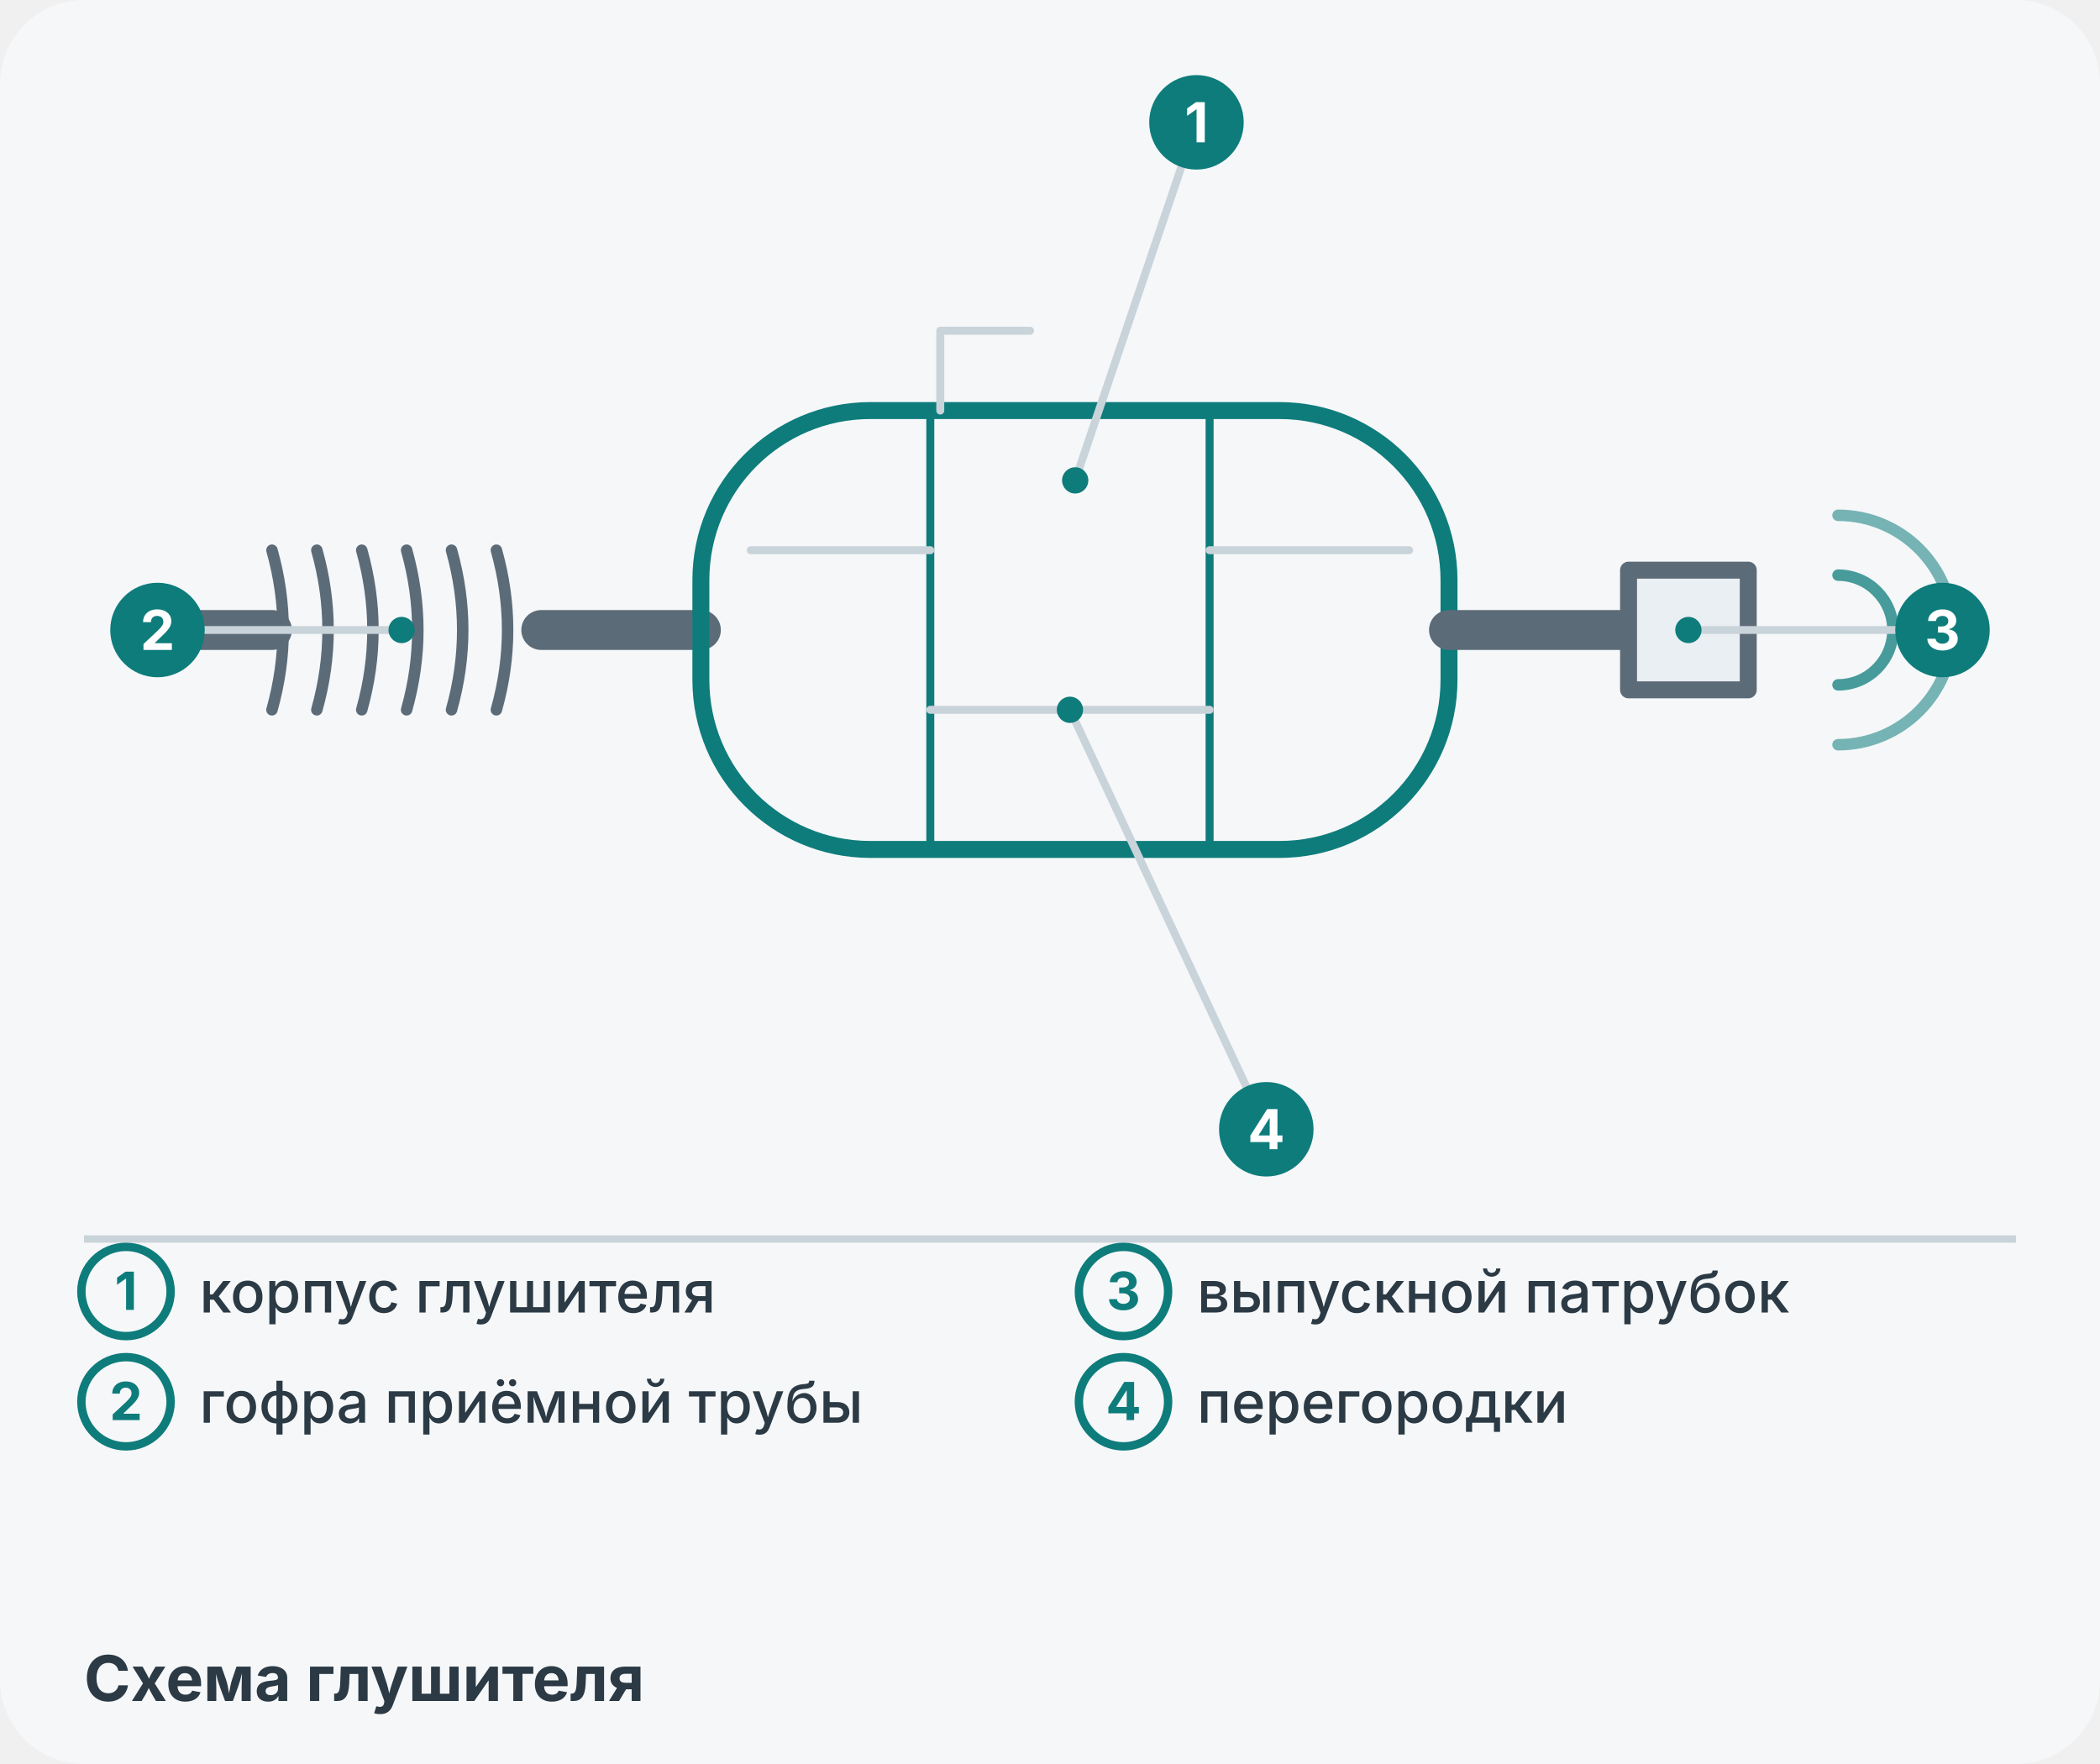
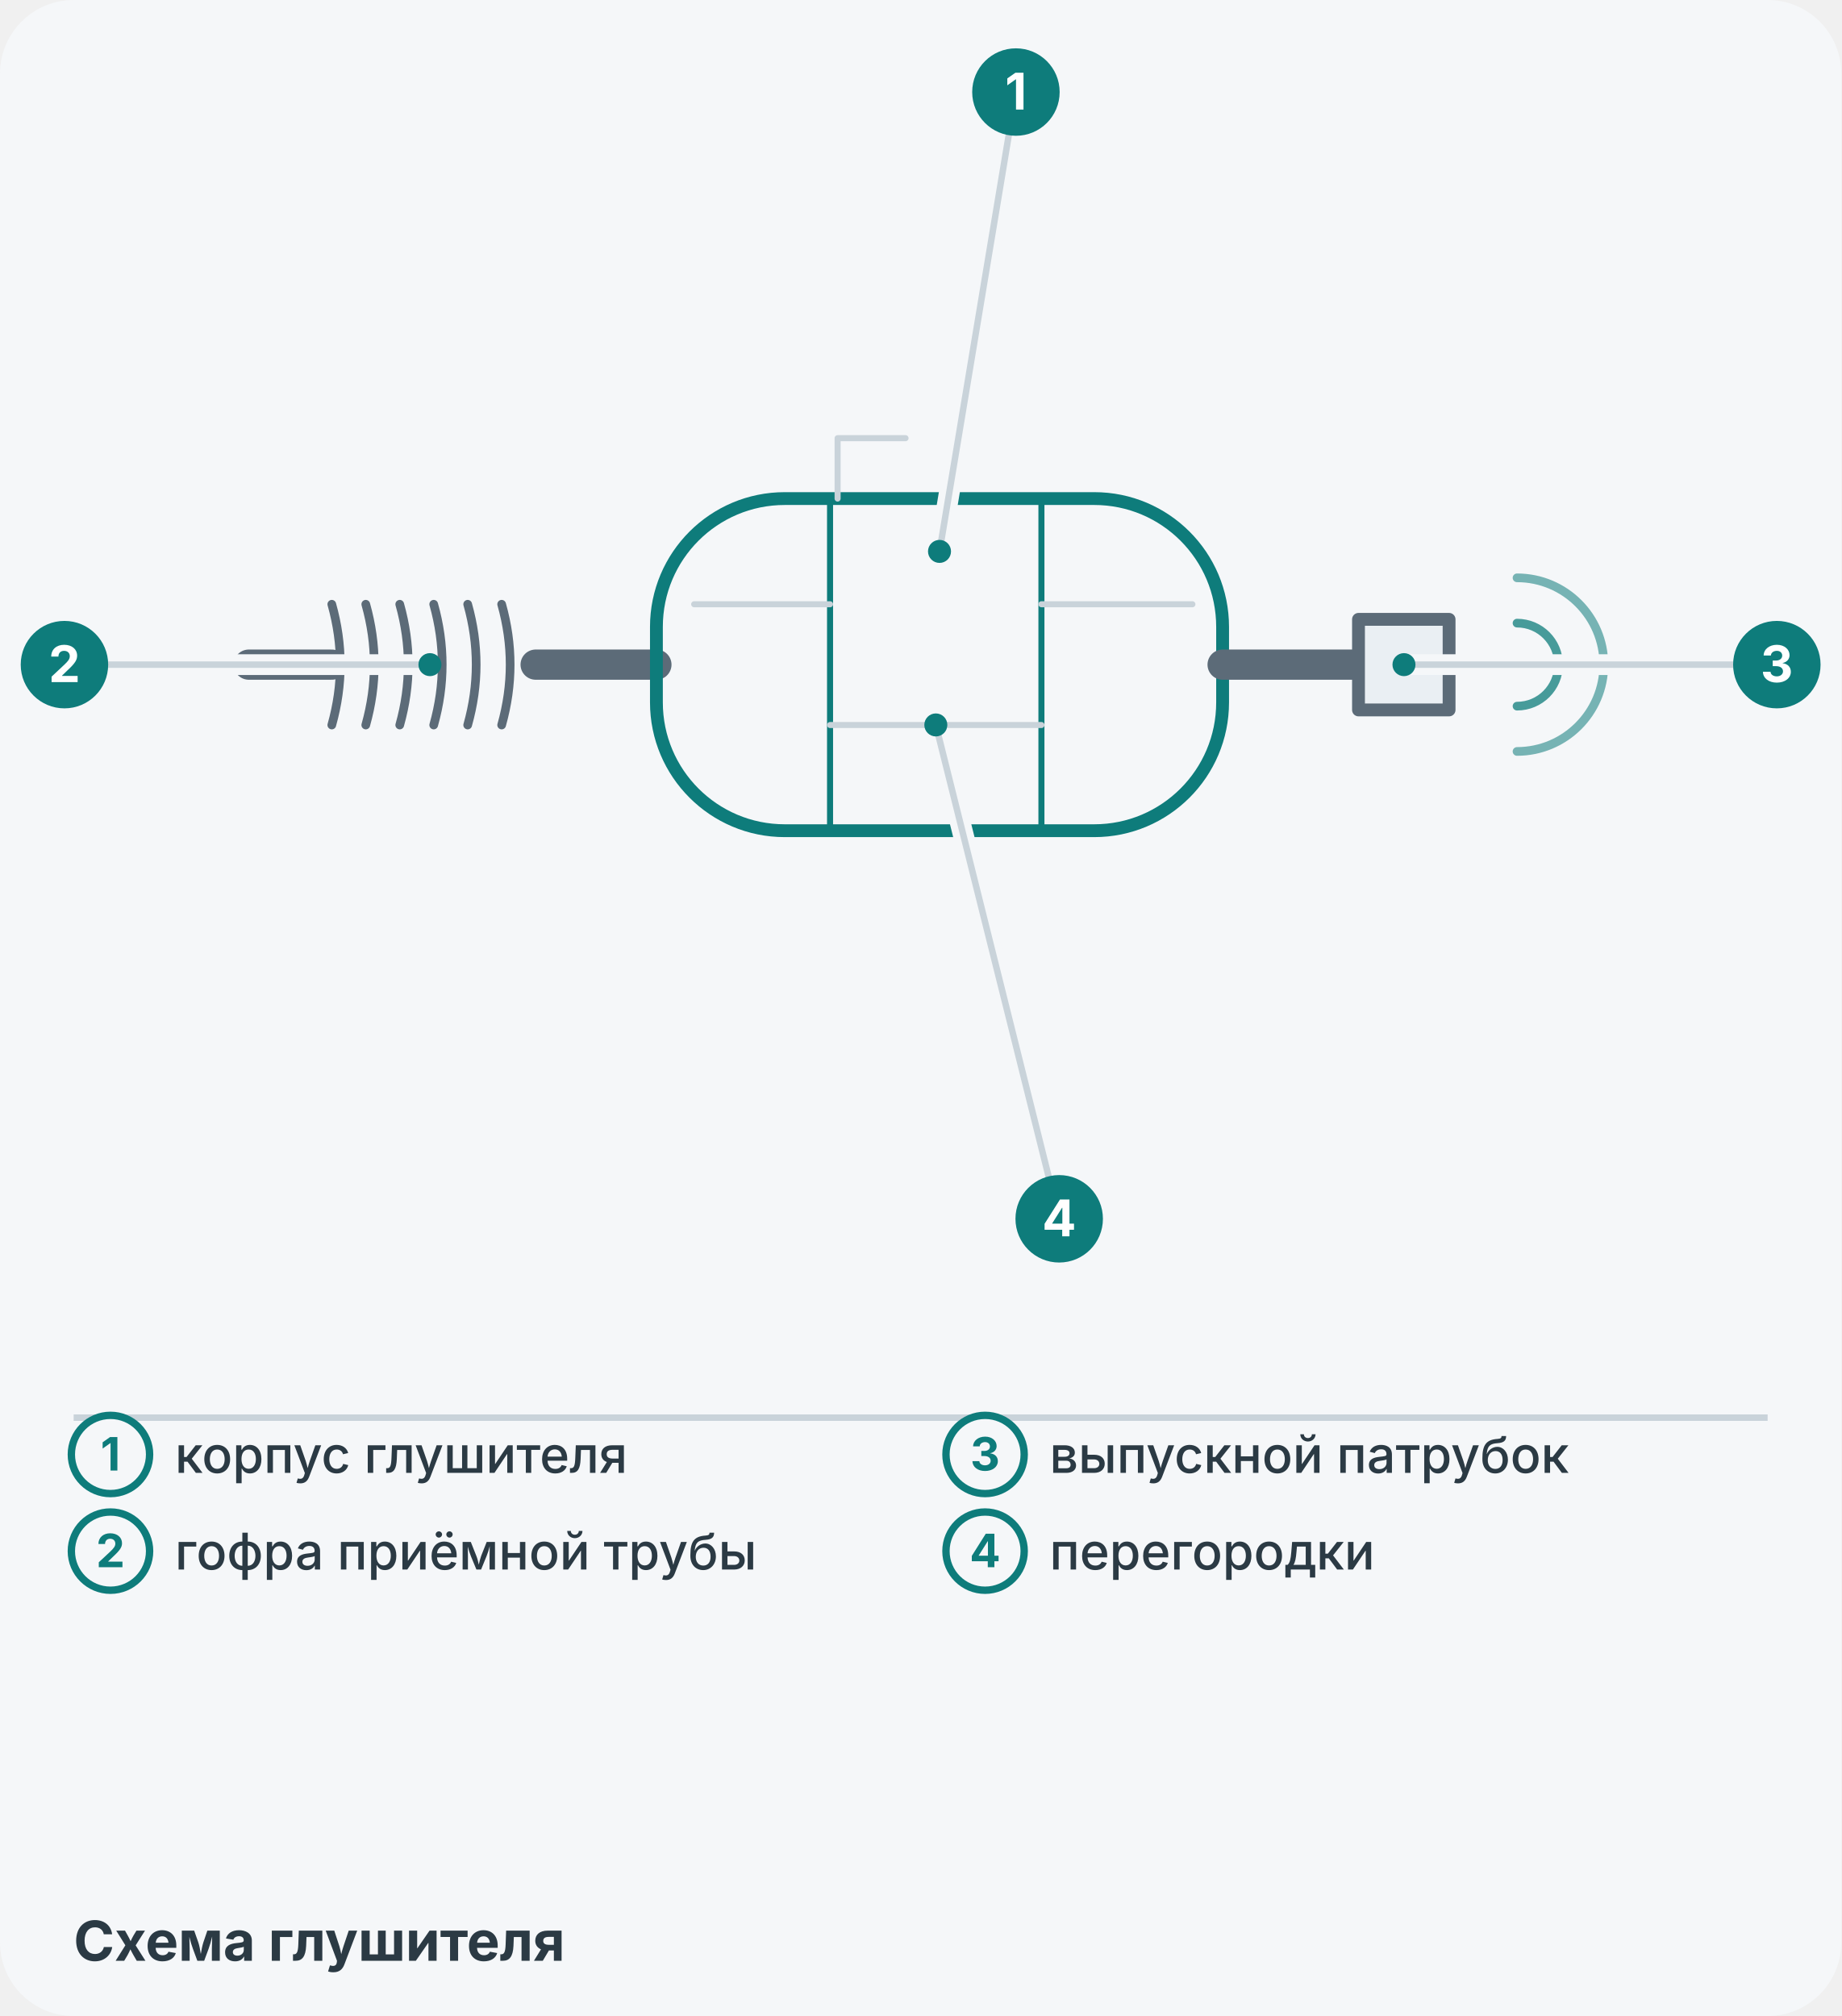
- <svg xmlns="http://www.w3.org/2000/svg" viewBox="0 0 400 336" role="img" aria-label="Схема глушителя">
-   <rect width="400" height="336" rx="16" fill="#F5F7F9" />
-   <g transform="translate(10,6) scale(0.95)">
+ <svg xmlns="http://www.w3.org/2000/svg" viewBox="0 0 400 438" role="img" aria-label="Схема глушителя">
+   <rect width="400" height="438" rx="16" fill="#F5F7F9" />
+   <g id="hl" />
+   <g transform="translate(36,46) scale(0.82)">
    <g fill="none" stroke-linecap="round" stroke-linejoin="round">
      <path d="M 22.0 120.0 L 44.0 120.0" stroke="#5C6B78" stroke-width="8.0" />
      <path d="M 44 104 q 4.5 16 0 32" stroke="#5C6B78" stroke-width="2.3" fill="none" />
      <path d="M 53 104 q 4.5 16 0 32" stroke="#5C6B78" stroke-width="2.3" fill="none" />
      <path d="M 62 104 q 4.5 16 0 32" stroke="#5C6B78" stroke-width="2.3" fill="none" />
      <path d="M 71 104 q 4.5 16 0 32" stroke="#5C6B78" stroke-width="2.3" fill="none" />
      <path d="M 80 104 q 4.5 16 0 32" stroke="#5C6B78" stroke-width="2.3" fill="none" />
      <path d="M 89 104 q 4.5 16 0 32" stroke="#5C6B78" stroke-width="2.3" fill="none" />
      <path d="M 98.0 120.0 L 130.0 120.0" stroke="#5C6B78" stroke-width="8.0" />
      <rect x="130.0" y="76.0" width="150.0" height="88.0" rx="34" stroke="#0E7C7B" stroke-width="3.4" fill="none" />
      <path d="M 176.0 76.0 L 176.0 164.0" stroke="#0E7C7B" stroke-width="1.6" />
      <path d="M 232.0 76.0 L 232.0 164.0" stroke="#0E7C7B" stroke-width="1.6" />
      <path d="M 140.0 104.0 L 176.0 104.0" stroke="#C9D3DA" stroke-width="1.6" />
      <path d="M 176.0 136.0 L 232.0 136.0" stroke="#C9D3DA" stroke-width="1.6" />
      <path d="M 232.0 104.0 L 272.0 104.0" stroke="#C9D3DA" stroke-width="1.6" />
      <path d="M 178.0 76.0 L 178.0 60.0 L 196.0 60.0" stroke="#C9D3DA" stroke-width="1.6" fill="none" />
      <path d="M 280.0 120.0 L 316.0 120.0" stroke="#5C6B78" stroke-width="8.0" />
      <path d="M 316.0 108.0 L 340.0 108.0 L 340.0 132.0 L 316.0 132.0 Z" stroke="#5C6B78" stroke-width="3.4" fill="#EAEFF3" />
      <path d="M 358 109 A 11 11 0 0 1 358 131" stroke="#0E7C7B" stroke-width="2.3" opacity="0.75" />
      <path d="M 358 97 A 23 23 0 0 1 358 143" stroke="#0E7C7B" stroke-width="2.3" opacity="0.55" />
    </g>
  </g>
-   <path d="M 16 236 L 384 236" stroke="#C9D3DA" stroke-width="1.4" fill="none" />
  <g fill="none" stroke-linecap="round" stroke-linejoin="round">
-     <path d="M 204.8 91.5 L 227.9 23.3" stroke="#C9D3DA" stroke-width="1.5" fill="none" />
-     <circle cx="204.8" cy="91.5" r="2.5" fill="#0E7C7B" />
-     <circle cx="227.9" cy="23.3" r="9" fill="#0E7C7B" />
-     <text x="227.9" y="27.1" font-family="Manrope, Inter, system-ui, -apple-system, Segoe UI, sans-serif" font-size="10.5" font-weight="700" fill="#FFFFFF" text-anchor="middle">1</text>
-     <path d="M 76.5 120.0 L 30.0 120.0" stroke="#C9D3DA" stroke-width="1.5" fill="none" />
-     <circle cx="76.5" cy="120.0" r="2.5" fill="#0E7C7B" />
-     <circle cx="30.0" cy="120.0" r="9" fill="#0E7C7B" />
-     <text x="30.0" y="123.8" font-family="Manrope, Inter, system-ui, -apple-system, Segoe UI, sans-serif" font-size="10.5" font-weight="700" fill="#FFFFFF" text-anchor="middle">2</text>
-     <path d="M 321.6 120.0 L 370.0 120.0" stroke="#C9D3DA" stroke-width="1.5" fill="none" />
-     <circle cx="321.6" cy="120.0" r="2.5" fill="#0E7C7B" />
-     <circle cx="370.0" cy="120.0" r="9" fill="#0E7C7B" />
-     <text x="370.0" y="123.8" font-family="Manrope, Inter, system-ui, -apple-system, Segoe UI, sans-serif" font-size="10.5" font-weight="700" fill="#FFFFFF" text-anchor="middle">3</text>
-     <path d="M 203.8 135.2 L 241.2 215.1" stroke="#C9D3DA" stroke-width="1.5" fill="none" />
-     <circle cx="203.8" cy="135.2" r="2.5" fill="#0E7C7B" />
-     <circle cx="241.2" cy="215.1" r="9" fill="#0E7C7B" />
-     <text x="241.2" y="218.9" font-family="Manrope, Inter, system-ui, -apple-system, Segoe UI, sans-serif" font-size="10.5" font-weight="700" fill="#FFFFFF" text-anchor="middle">4</text>
-     <circle cx="24.0" cy="246.0" r="8.5" fill="#F5F7F9" stroke="#0E7C7B" stroke-width="1.6" />
-     <text x="24.0" y="249.5" font-family="Manrope, Inter, system-ui, -apple-system, Segoe UI, sans-serif" font-size="10" font-weight="700" fill="#0E7C7B" text-anchor="middle">1</text>
-     <text x="38.0" y="250.0" font-family="Manrope, Inter, system-ui, -apple-system, Segoe UI, sans-serif" font-size="11" font-weight="500" fill="#2B3A44" text-anchor="start">корпус глушителя</text>
-     <circle cx="24.0" cy="267.0" r="8.5" fill="#F5F7F9" stroke="#0E7C7B" stroke-width="1.6" />
-     <text x="24.0" y="270.5" font-family="Manrope, Inter, system-ui, -apple-system, Segoe UI, sans-serif" font-size="10" font-weight="700" fill="#0E7C7B" text-anchor="middle">2</text>
-     <text x="38.0" y="271.0" font-family="Manrope, Inter, system-ui, -apple-system, Segoe UI, sans-serif" font-size="11" font-weight="500" fill="#2B3A44" text-anchor="start">гофра приёмной трубы</text>
-     <circle cx="214.0" cy="246.0" r="8.5" fill="#F5F7F9" stroke="#0E7C7B" stroke-width="1.6" />
-     <text x="214.0" y="249.5" font-family="Manrope, Inter, system-ui, -apple-system, Segoe UI, sans-serif" font-size="10" font-weight="700" fill="#0E7C7B" text-anchor="middle">3</text>
-     <text x="228.0" y="250.0" font-family="Manrope, Inter, system-ui, -apple-system, Segoe UI, sans-serif" font-size="11" font-weight="500" fill="#2B3A44" text-anchor="start">выпускной патрубок</text>
-     <circle cx="214.0" cy="267.0" r="8.5" fill="#F5F7F9" stroke="#0E7C7B" stroke-width="1.6" />
-     <text x="214.0" y="270.5" font-family="Manrope, Inter, system-ui, -apple-system, Segoe UI, sans-serif" font-size="10" font-weight="700" fill="#0E7C7B" text-anchor="middle">4</text>
-     <text x="228.0" y="271.0" font-family="Manrope, Inter, system-ui, -apple-system, Segoe UI, sans-serif" font-size="11" font-weight="500" fill="#2B3A44" text-anchor="start">перегородки</text>
+     <path d="M 204.1 119.8 L 220.7 20.0" stroke="#F5F7F9" stroke-width="4.5" fill="none" />
+     <path d="M 204.1 119.8 L 220.7 20.0" stroke="#C9D3DA" stroke-width="1.4" fill="none" />
+     <circle cx="204.1" cy="119.8" r="2.5" fill="#0E7C7B" />
+     <circle cx="220.7" cy="20.0" r="9.5" fill="#0E7C7B" />
+     <text x="220.7" y="23.8" font-family="Manrope, Inter, system-ui, -apple-system, Segoe UI, sans-serif" font-size="11" font-weight="700" fill="#FFFFFF" text-anchor="middle">1</text>
+     <path d="M 93.4 144.4 L 14.0 144.4" stroke="#F5F7F9" stroke-width="4.5" fill="none" />
+     <path d="M 93.4 144.4 L 14.0 144.4" stroke="#C9D3DA" stroke-width="1.4" fill="none" />
+     <circle cx="93.4" cy="144.4" r="2.5" fill="#0E7C7B" />
+     <circle cx="14.0" cy="144.4" r="9.5" fill="#0E7C7B" />
+     <text x="14.0" y="148.2" font-family="Manrope, Inter, system-ui, -apple-system, Segoe UI, sans-serif" font-size="11" font-weight="700" fill="#FFFFFF" text-anchor="middle">2</text>
+     <path d="M 305.0 144.4 L 386.0 144.4" stroke="#F5F7F9" stroke-width="4.5" fill="none" />
+     <path d="M 305.0 144.4 L 386.0 144.4" stroke="#C9D3DA" stroke-width="1.4" fill="none" />
+     <circle cx="305.0" cy="144.4" r="2.5" fill="#0E7C7B" />
+     <circle cx="386.0" cy="144.4" r="9.5" fill="#0E7C7B" />
+     <text x="386.0" y="148.2" font-family="Manrope, Inter, system-ui, -apple-system, Segoe UI, sans-serif" font-size="11" font-weight="700" fill="#FFFFFF" text-anchor="middle">3</text>
+     <path d="M 203.3 157.5 L 230.1 264.8" stroke="#F5F7F9" stroke-width="4.5" fill="none" />
+     <path d="M 203.3 157.5 L 230.1 264.8" stroke="#C9D3DA" stroke-width="1.4" fill="none" />
+     <circle cx="203.3" cy="157.5" r="2.5" fill="#0E7C7B" />
+     <circle cx="230.1" cy="264.8" r="9.5" fill="#0E7C7B" />
+     <text x="230.1" y="268.6" font-family="Manrope, Inter, system-ui, -apple-system, Segoe UI, sans-serif" font-size="11" font-weight="700" fill="#FFFFFF" text-anchor="middle">4</text>
  </g>
-   <text x="16.0" y="324.0" font-family="Manrope, Inter, system-ui, -apple-system, Segoe UI, sans-serif" font-size="12" font-weight="700" fill="#2B3A44" text-anchor="start">Схема глушителя</text>
+   <path d="M 16 308 L 384 308" stroke="#C9D3DA" stroke-width="1.4" fill="none" />
+   <g>
+     <circle cx="24" cy="316" r="8.5" fill="#F5F7F9" stroke="#0E7C7B" stroke-width="1.6" />
+     <text x="24.0" y="319.5" font-family="Manrope, Inter, system-ui, -apple-system, Segoe UI, sans-serif" font-size="10" font-weight="700" fill="#0E7C7B" text-anchor="middle">1</text>
+     <text x="38.0" y="320.0" font-family="Manrope, Inter, system-ui, -apple-system, Segoe UI, sans-serif" font-size="11" font-weight="500" fill="#2B3A44" text-anchor="start">корпус глушителя</text>
+     <circle cx="24" cy="337" r="8.5" fill="#F5F7F9" stroke="#0E7C7B" stroke-width="1.6" />
+     <text x="24.0" y="340.5" font-family="Manrope, Inter, system-ui, -apple-system, Segoe UI, sans-serif" font-size="10" font-weight="700" fill="#0E7C7B" text-anchor="middle">2</text>
+     <text x="38.0" y="341.0" font-family="Manrope, Inter, system-ui, -apple-system, Segoe UI, sans-serif" font-size="11" font-weight="500" fill="#2B3A44" text-anchor="start">гофра приёмной трубы</text>
+     <circle cx="214" cy="316" r="8.5" fill="#F5F7F9" stroke="#0E7C7B" stroke-width="1.6" />
+     <text x="214.0" y="319.5" font-family="Manrope, Inter, system-ui, -apple-system, Segoe UI, sans-serif" font-size="10" font-weight="700" fill="#0E7C7B" text-anchor="middle">3</text>
+     <text x="228.0" y="320.0" font-family="Manrope, Inter, system-ui, -apple-system, Segoe UI, sans-serif" font-size="11" font-weight="500" fill="#2B3A44" text-anchor="start">выпускной патрубок</text>
+     <circle cx="214" cy="337" r="8.5" fill="#F5F7F9" stroke="#0E7C7B" stroke-width="1.6" />
+     <text x="214.0" y="340.5" font-family="Manrope, Inter, system-ui, -apple-system, Segoe UI, sans-serif" font-size="10" font-weight="700" fill="#0E7C7B" text-anchor="middle">4</text>
+     <text x="228.0" y="341.0" font-family="Manrope, Inter, system-ui, -apple-system, Segoe UI, sans-serif" font-size="11" font-weight="500" fill="#2B3A44" text-anchor="start">перегородки</text>
+   </g>
+   <text x="16.0" y="426.0" font-family="Manrope, Inter, system-ui, -apple-system, Segoe UI, sans-serif" font-size="12" font-weight="700" fill="#2B3A44" text-anchor="start">Схема глушителя</text>
</svg>
